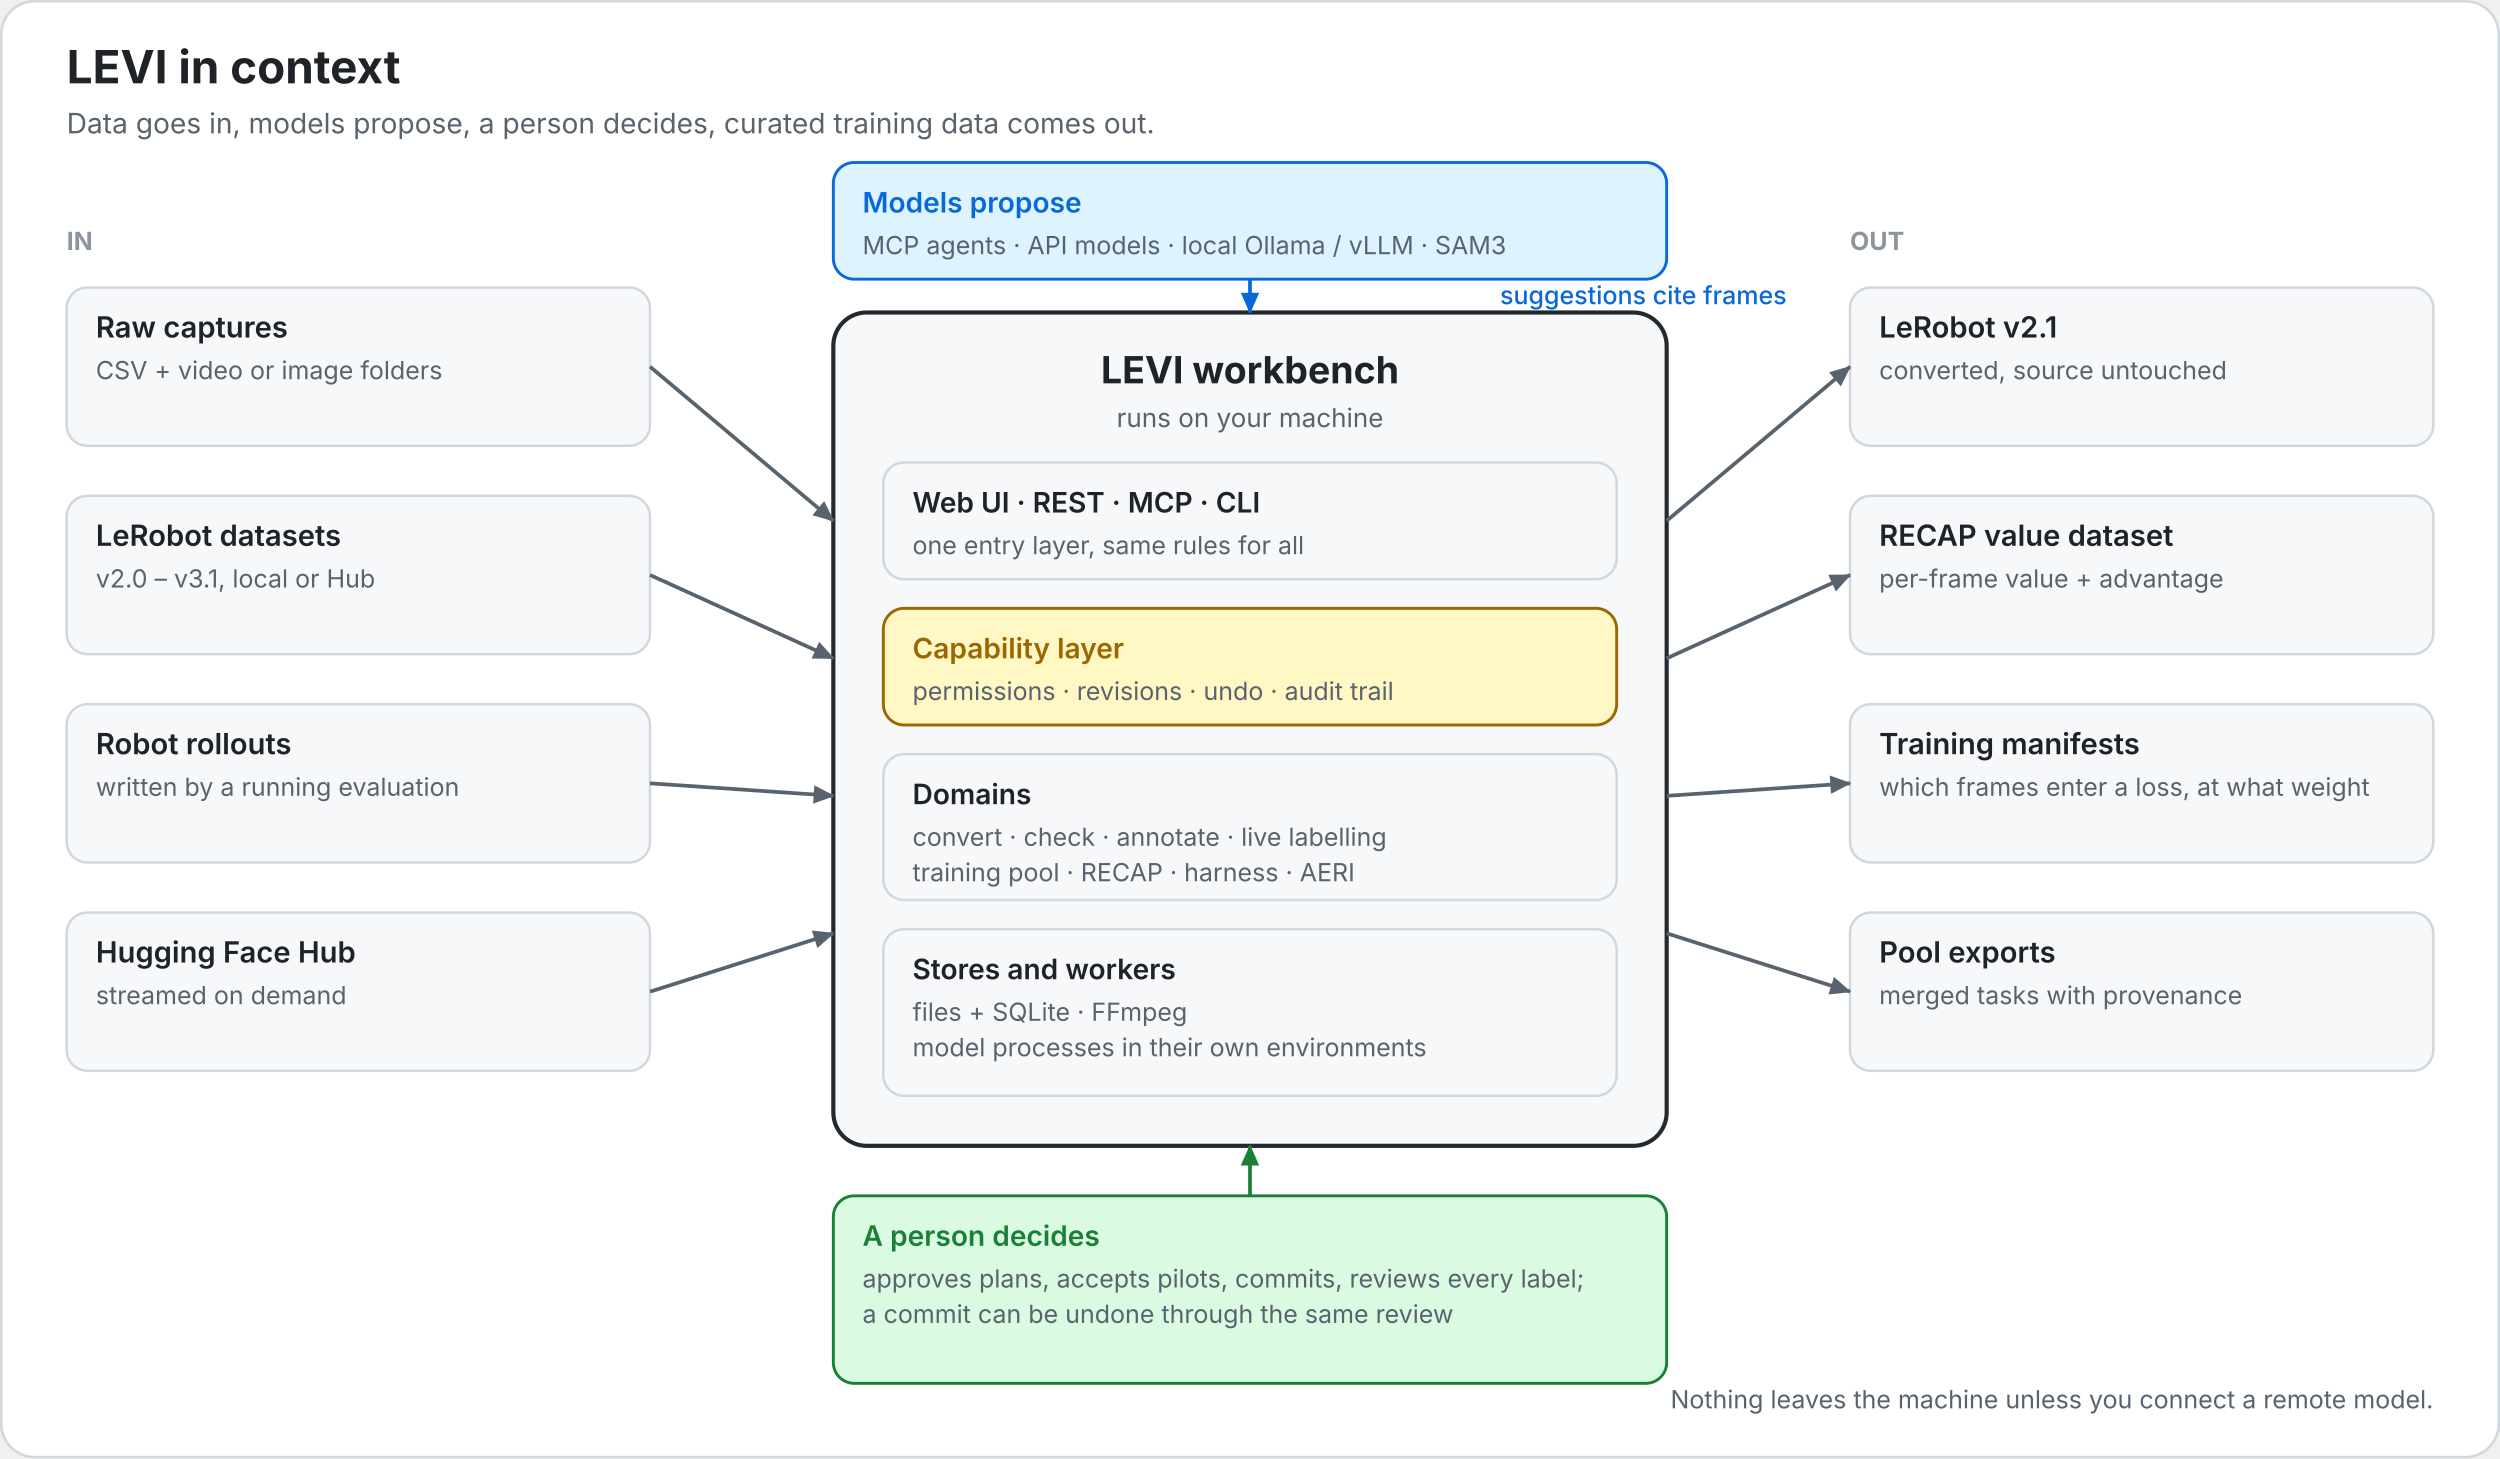
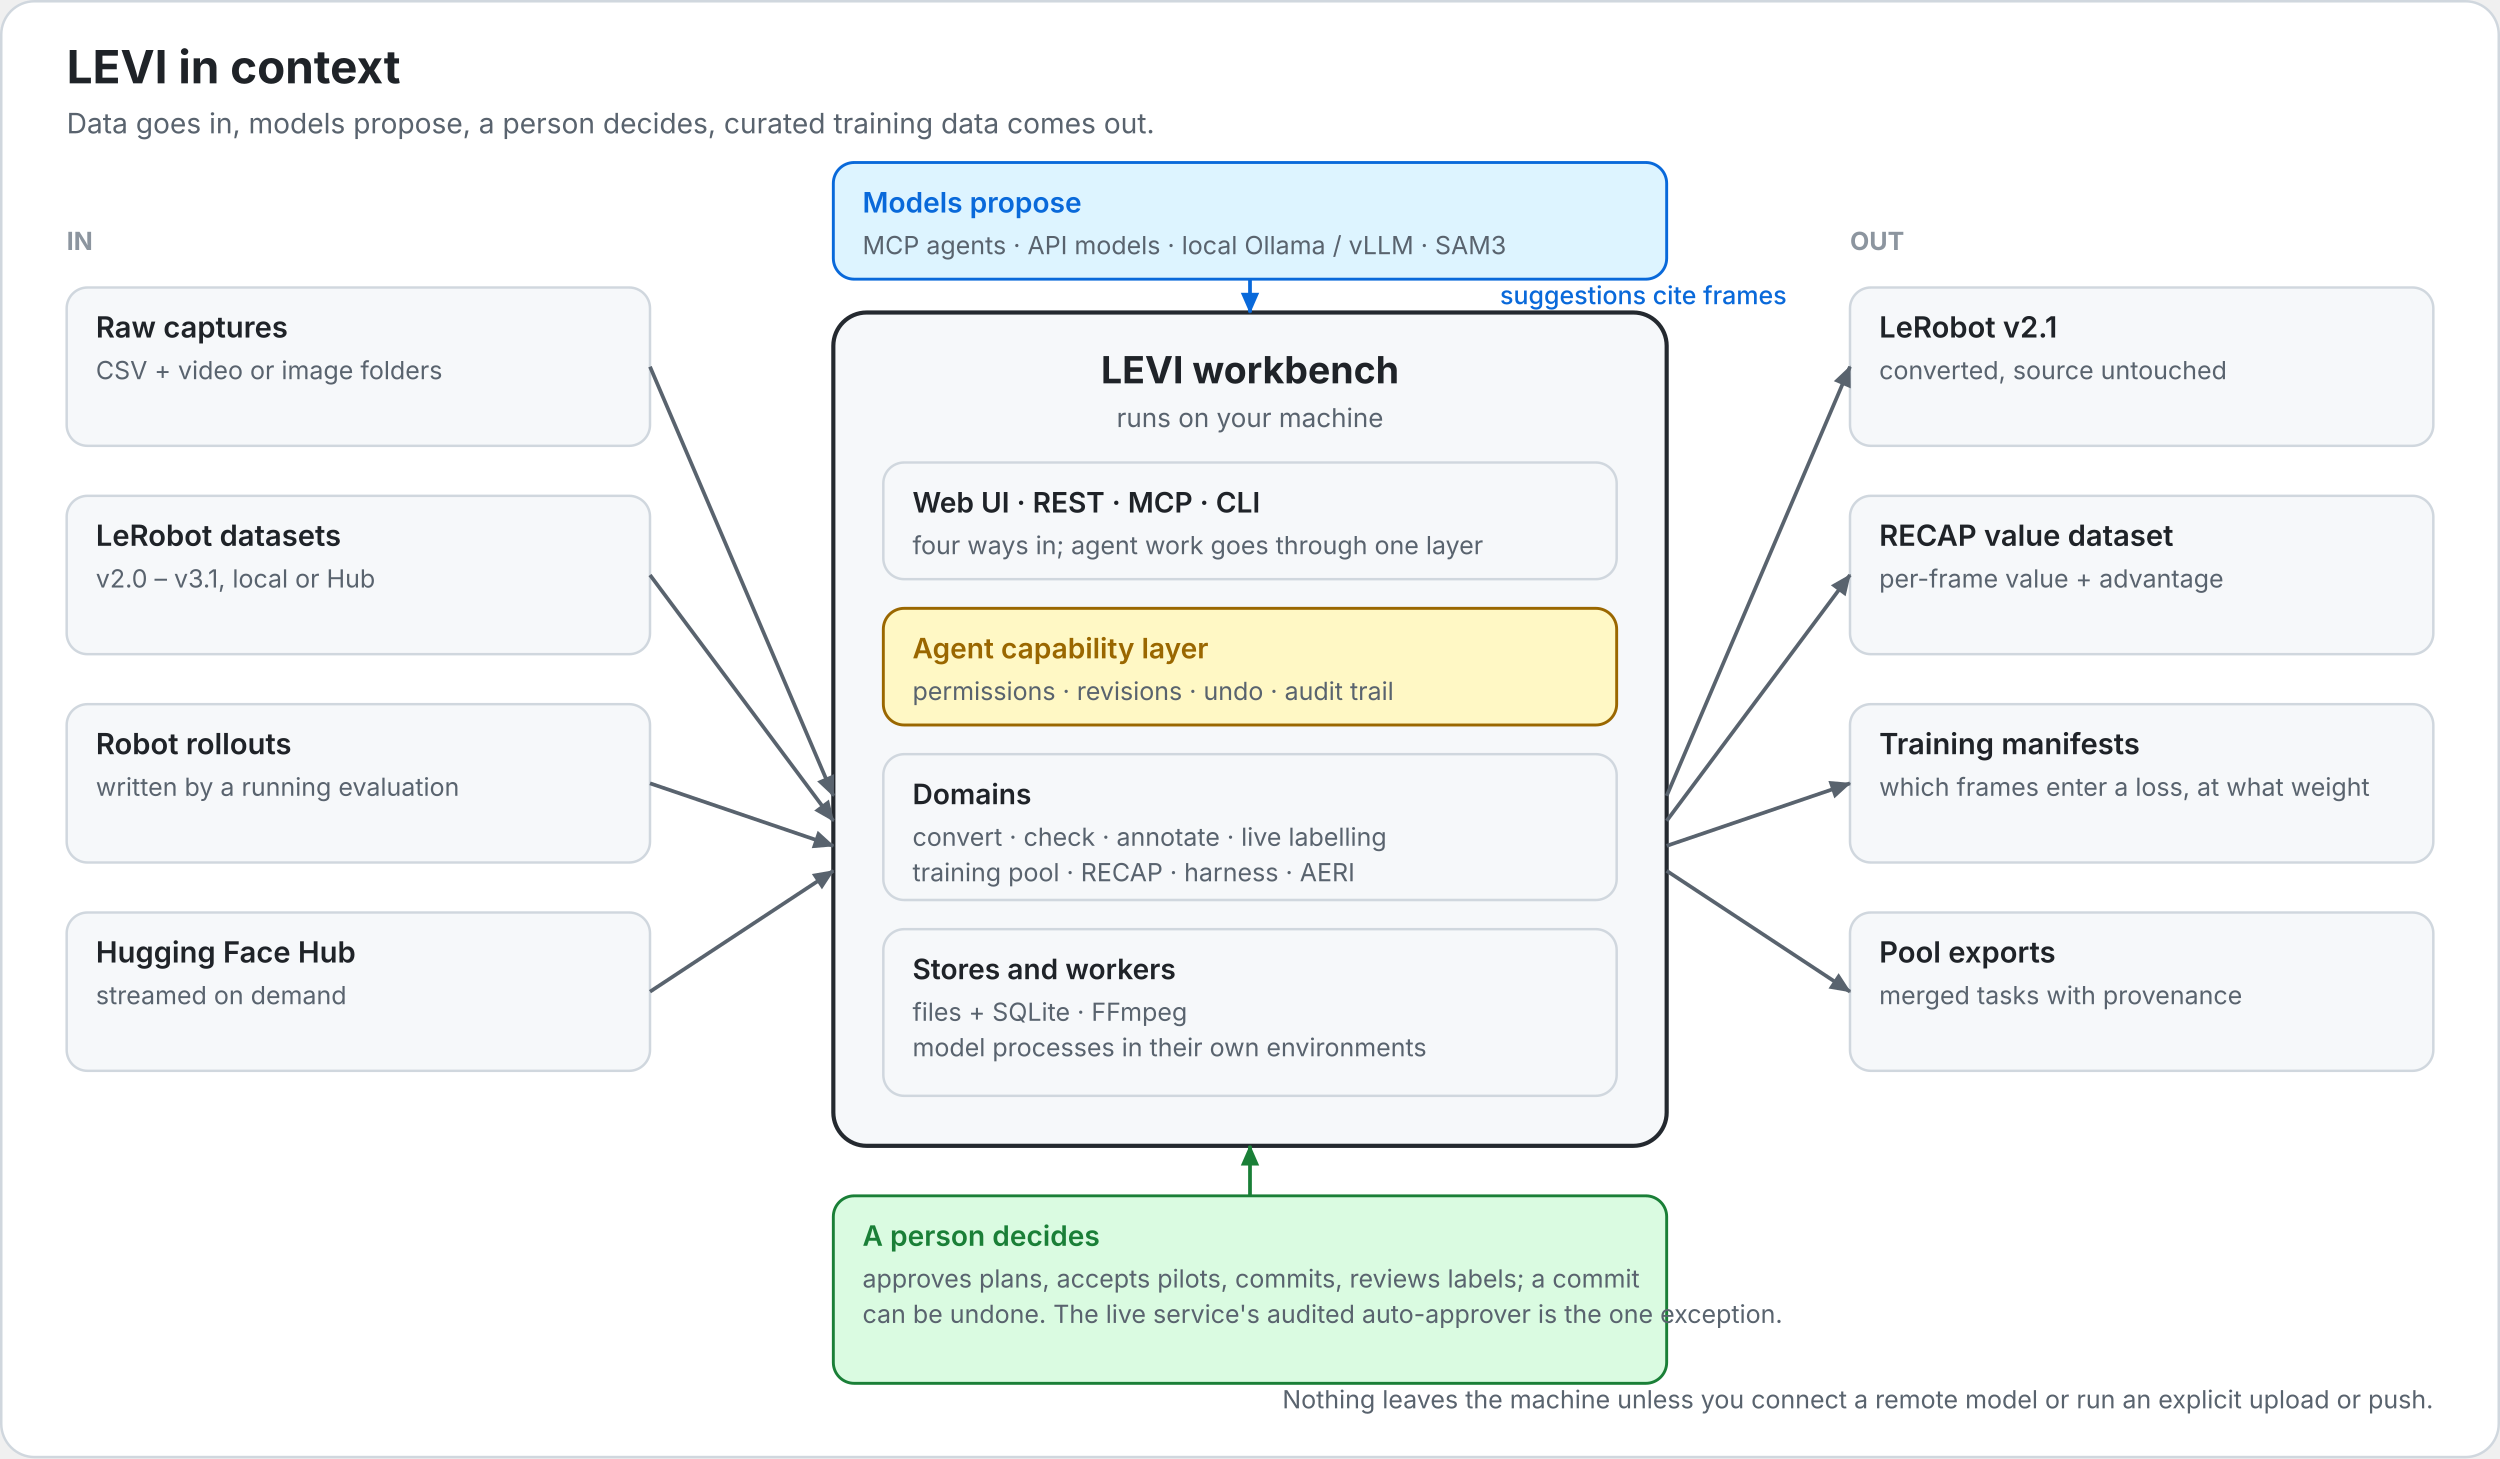
<svg xmlns="http://www.w3.org/2000/svg" viewBox="0 0 1200 700" width="1200" height="700" role="img" aria-labelledby="t d">
  <defs>
    <marker id="a_model" viewBox="0 0 10 10" refX="8.5" refY="5" markerWidth="7" markerHeight="7" orient="auto">
      <path d="M1 1.5 L9 5 L1 8.5 Z" fill="#0969da" />
    </marker>
    <marker id="a_person" viewBox="0 0 10 10" refX="8.5" refY="5" markerWidth="7" markerHeight="7" orient="auto">
      <path d="M1 1.5 L9 5 L1 8.5 Z" fill="#1a7f37" />
    </marker>
    <marker id="a_soft" viewBox="0 0 10 10" refX="8.5" refY="5" markerWidth="7" markerHeight="7" orient="auto">
      <path d="M1 1.5 L9 5 L1 8.5 Z" fill="#59636e" />
    </marker>
  </defs>
  <rect x="0.6" y="0.6" width="1198.8" height="698.8" rx="16" fill="#ffffff" stroke="#d0d7de" stroke-width="1.2" />
  <text x="32" y="40" font-family="Inter, -apple-system, 'Segoe UI', Roboto, 'Noto Sans', Helvetica, Arial, sans-serif" font-size="22" font-weight="700" text-anchor="start" fill="#1f2328">LEVI in context</text>
  <text x="32" y="64" font-family="Inter, -apple-system, 'Segoe UI', Roboto, 'Noto Sans', Helvetica, Arial, sans-serif" font-size="13.5" font-weight="400" text-anchor="start" fill="#59636e">Data goes in, models propose, a person decides, curated training data comes out.</text>
  <rect x="400" y="150" width="400" height="400" rx="16" fill="#f6f8fa" stroke="#24292f" stroke-width="2" />
  <text x="600" y="184" font-family="Inter, -apple-system, 'Segoe UI', Roboto, 'Noto Sans', Helvetica, Arial, sans-serif" font-size="18" font-weight="700" text-anchor="middle" fill="#1f2328">LEVI workbench</text>
  <text x="600" y="205" font-family="Inter, -apple-system, 'Segoe UI', Roboto, 'Noto Sans', Helvetica, Arial, sans-serif" font-size="12.5" font-weight="400" text-anchor="middle" fill="#59636e">runs on your machine</text>
  <rect x="424" y="222" width="352" height="56" rx="10" fill="#f6f8fa" stroke="#d0d7de" stroke-width="1.2" />
  <text x="438" y="246" font-family="Inter, -apple-system, 'Segoe UI', Roboto, 'Noto Sans', Helvetica, Arial, sans-serif" font-size="13.5" font-weight="600" text-anchor="start" fill="#1f2328">Web UI · REST · MCP · CLI</text>
-   <text x="438" y="266" font-family="Inter, -apple-system, 'Segoe UI', Roboto, 'Noto Sans', Helvetica, Arial, sans-serif" font-size="12" font-weight="400" text-anchor="start" fill="#59636e">one entry layer, same rules for all</text>
+   <text x="438" y="266" font-family="Inter, -apple-system, 'Segoe UI', Roboto, 'Noto Sans', Helvetica, Arial, sans-serif" font-size="12" font-weight="400" text-anchor="start" fill="#59636e">four ways in; agent work goes through one layer</text>
  <rect x="424" y="292" width="352" height="56" rx="10" fill="#fff8c5" stroke="#9a6700" stroke-width="1.4" />
-   <text x="438" y="316" font-family="Inter, -apple-system, 'Segoe UI', Roboto, 'Noto Sans', Helvetica, Arial, sans-serif" font-size="13.5" font-weight="600" text-anchor="start" fill="#9a6700">Capability layer</text>
+   <text x="438" y="316" font-family="Inter, -apple-system, 'Segoe UI', Roboto, 'Noto Sans', Helvetica, Arial, sans-serif" font-size="13.5" font-weight="600" text-anchor="start" fill="#9a6700">Agent capability layer</text>
  <text x="438" y="336" font-family="Inter, -apple-system, 'Segoe UI', Roboto, 'Noto Sans', Helvetica, Arial, sans-serif" font-size="12" font-weight="400" text-anchor="start" fill="#59636e">permissions · revisions · undo · audit trail</text>
  <rect x="424" y="362" width="352" height="70" rx="10" fill="#f6f8fa" stroke="#d0d7de" stroke-width="1.2" />
  <text x="438" y="386" font-family="Inter, -apple-system, 'Segoe UI', Roboto, 'Noto Sans', Helvetica, Arial, sans-serif" font-size="13.5" font-weight="600" text-anchor="start" fill="#1f2328">Domains</text>
  <text x="438" y="406" font-family="Inter, -apple-system, 'Segoe UI', Roboto, 'Noto Sans', Helvetica, Arial, sans-serif" font-size="12" font-weight="400" text-anchor="start" fill="#59636e">convert · check · annotate · live labelling</text>
  <text x="438" y="423" font-family="Inter, -apple-system, 'Segoe UI', Roboto, 'Noto Sans', Helvetica, Arial, sans-serif" font-size="12" font-weight="400" text-anchor="start" fill="#59636e">training pool · RECAP · harness · AERI</text>
  <rect x="424" y="446" width="352" height="80" rx="10" fill="#f6f8fa" stroke="#d0d7de" stroke-width="1.2" />
  <text x="438" y="470" font-family="Inter, -apple-system, 'Segoe UI', Roboto, 'Noto Sans', Helvetica, Arial, sans-serif" font-size="13.5" font-weight="600" text-anchor="start" fill="#1f2328">Stores and workers</text>
  <text x="438" y="490" font-family="Inter, -apple-system, 'Segoe UI', Roboto, 'Noto Sans', Helvetica, Arial, sans-serif" font-size="12" font-weight="400" text-anchor="start" fill="#59636e">files + SQLite · FFmpeg</text>
  <text x="438" y="507" font-family="Inter, -apple-system, 'Segoe UI', Roboto, 'Noto Sans', Helvetica, Arial, sans-serif" font-size="12" font-weight="400" text-anchor="start" fill="#59636e">model processes in their own environments</text>
  <text x="32" y="120" font-family="Inter, -apple-system, 'Segoe UI', Roboto, 'Noto Sans', Helvetica, Arial, sans-serif" font-size="12" font-weight="700" text-anchor="start" fill="#8c959f">IN</text>
  <rect x="32" y="138" width="280" height="76" rx="10" fill="#f6f8fa" stroke="#d0d7de" stroke-width="1.2" />
  <text x="46" y="162" font-family="Inter, -apple-system, 'Segoe UI', Roboto, 'Noto Sans', Helvetica, Arial, sans-serif" font-size="14" font-weight="600" text-anchor="start" fill="#1f2328">Raw captures</text>
  <text x="46" y="182" font-family="Inter, -apple-system, 'Segoe UI', Roboto, 'Noto Sans', Helvetica, Arial, sans-serif" font-size="12" font-weight="400" text-anchor="start" fill="#59636e">CSV + video or image folders</text>
-   <path d="M312 176 L400 250" fill="none" stroke="#59636e" stroke-width="1.8" stroke-linejoin="round" marker-end="url(#a_soft)" />
+   <path d="M312 176 L400 382" fill="none" stroke="#59636e" stroke-width="1.8" stroke-linejoin="round" marker-end="url(#a_soft)" />
  <rect x="32" y="238" width="280" height="76" rx="10" fill="#f6f8fa" stroke="#d0d7de" stroke-width="1.2" />
  <text x="46" y="262" font-family="Inter, -apple-system, 'Segoe UI', Roboto, 'Noto Sans', Helvetica, Arial, sans-serif" font-size="14" font-weight="600" text-anchor="start" fill="#1f2328">LeRobot datasets</text>
  <text x="46" y="282" font-family="Inter, -apple-system, 'Segoe UI', Roboto, 'Noto Sans', Helvetica, Arial, sans-serif" font-size="12" font-weight="400" text-anchor="start" fill="#59636e">v2.0 – v3.1, local or Hub</text>
-   <path d="M312 276 L400 316" fill="none" stroke="#59636e" stroke-width="1.8" stroke-linejoin="round" marker-end="url(#a_soft)" />
+   <path d="M312 276 L400 394" fill="none" stroke="#59636e" stroke-width="1.8" stroke-linejoin="round" marker-end="url(#a_soft)" />
  <rect x="32" y="338" width="280" height="76" rx="10" fill="#f6f8fa" stroke="#d0d7de" stroke-width="1.2" />
  <text x="46" y="362" font-family="Inter, -apple-system, 'Segoe UI', Roboto, 'Noto Sans', Helvetica, Arial, sans-serif" font-size="14" font-weight="600" text-anchor="start" fill="#1f2328">Robot rollouts</text>
  <text x="46" y="382" font-family="Inter, -apple-system, 'Segoe UI', Roboto, 'Noto Sans', Helvetica, Arial, sans-serif" font-size="12" font-weight="400" text-anchor="start" fill="#59636e">written by a running evaluation</text>
-   <path d="M312 376 L400 382" fill="none" stroke="#59636e" stroke-width="1.8" stroke-linejoin="round" marker-end="url(#a_soft)" />
+   <path d="M312 376 L400 406" fill="none" stroke="#59636e" stroke-width="1.8" stroke-linejoin="round" marker-end="url(#a_soft)" />
  <rect x="32" y="438" width="280" height="76" rx="10" fill="#f6f8fa" stroke="#d0d7de" stroke-width="1.2" />
  <text x="46" y="462" font-family="Inter, -apple-system, 'Segoe UI', Roboto, 'Noto Sans', Helvetica, Arial, sans-serif" font-size="14" font-weight="600" text-anchor="start" fill="#1f2328">Hugging Face Hub</text>
  <text x="46" y="482" font-family="Inter, -apple-system, 'Segoe UI', Roboto, 'Noto Sans', Helvetica, Arial, sans-serif" font-size="12" font-weight="400" text-anchor="start" fill="#59636e">streamed on demand</text>
-   <path d="M312 476 L400 448" fill="none" stroke="#59636e" stroke-width="1.8" stroke-linejoin="round" marker-end="url(#a_soft)" />
+   <path d="M312 476 L400 418" fill="none" stroke="#59636e" stroke-width="1.8" stroke-linejoin="round" marker-end="url(#a_soft)" />
  <text x="888" y="120" font-family="Inter, -apple-system, 'Segoe UI', Roboto, 'Noto Sans', Helvetica, Arial, sans-serif" font-size="12" font-weight="700" text-anchor="start" fill="#8c959f">OUT</text>
  <rect x="888" y="138" width="280" height="76" rx="10" fill="#f6f8fa" stroke="#d0d7de" stroke-width="1.2" />
  <text x="902" y="162" font-family="Inter, -apple-system, 'Segoe UI', Roboto, 'Noto Sans', Helvetica, Arial, sans-serif" font-size="14" font-weight="600" text-anchor="start" fill="#1f2328">LeRobot v2.1</text>
  <text x="902" y="182" font-family="Inter, -apple-system, 'Segoe UI', Roboto, 'Noto Sans', Helvetica, Arial, sans-serif" font-size="12" font-weight="400" text-anchor="start" fill="#59636e">converted, source untouched</text>
-   <path d="M800 250 L888 176" fill="none" stroke="#59636e" stroke-width="1.8" stroke-linejoin="round" marker-end="url(#a_soft)" />
+   <path d="M800 382 L888 176" fill="none" stroke="#59636e" stroke-width="1.8" stroke-linejoin="round" marker-end="url(#a_soft)" />
  <rect x="888" y="238" width="280" height="76" rx="10" fill="#f6f8fa" stroke="#d0d7de" stroke-width="1.2" />
  <text x="902" y="262" font-family="Inter, -apple-system, 'Segoe UI', Roboto, 'Noto Sans', Helvetica, Arial, sans-serif" font-size="14" font-weight="600" text-anchor="start" fill="#1f2328">RECAP value dataset</text>
  <text x="902" y="282" font-family="Inter, -apple-system, 'Segoe UI', Roboto, 'Noto Sans', Helvetica, Arial, sans-serif" font-size="12" font-weight="400" text-anchor="start" fill="#59636e">per-frame value + advantage</text>
-   <path d="M800 316 L888 276" fill="none" stroke="#59636e" stroke-width="1.8" stroke-linejoin="round" marker-end="url(#a_soft)" />
+   <path d="M800 394 L888 276" fill="none" stroke="#59636e" stroke-width="1.8" stroke-linejoin="round" marker-end="url(#a_soft)" />
  <rect x="888" y="338" width="280" height="76" rx="10" fill="#f6f8fa" stroke="#d0d7de" stroke-width="1.2" />
  <text x="902" y="362" font-family="Inter, -apple-system, 'Segoe UI', Roboto, 'Noto Sans', Helvetica, Arial, sans-serif" font-size="14" font-weight="600" text-anchor="start" fill="#1f2328">Training manifests</text>
  <text x="902" y="382" font-family="Inter, -apple-system, 'Segoe UI', Roboto, 'Noto Sans', Helvetica, Arial, sans-serif" font-size="12" font-weight="400" text-anchor="start" fill="#59636e">which frames enter a loss, at what weight</text>
-   <path d="M800 382 L888 376" fill="none" stroke="#59636e" stroke-width="1.8" stroke-linejoin="round" marker-end="url(#a_soft)" />
+   <path d="M800 406 L888 376" fill="none" stroke="#59636e" stroke-width="1.8" stroke-linejoin="round" marker-end="url(#a_soft)" />
  <rect x="888" y="438" width="280" height="76" rx="10" fill="#f6f8fa" stroke="#d0d7de" stroke-width="1.2" />
  <text x="902" y="462" font-family="Inter, -apple-system, 'Segoe UI', Roboto, 'Noto Sans', Helvetica, Arial, sans-serif" font-size="14" font-weight="600" text-anchor="start" fill="#1f2328">Pool exports</text>
  <text x="902" y="482" font-family="Inter, -apple-system, 'Segoe UI', Roboto, 'Noto Sans', Helvetica, Arial, sans-serif" font-size="12" font-weight="400" text-anchor="start" fill="#59636e">merged tasks with provenance</text>
-   <path d="M800 448 L888 476" fill="none" stroke="#59636e" stroke-width="1.8" stroke-linejoin="round" marker-end="url(#a_soft)" />
+   <path d="M800 418 L888 476" fill="none" stroke="#59636e" stroke-width="1.8" stroke-linejoin="round" marker-end="url(#a_soft)" />
  <rect x="400" y="78" width="400" height="56" rx="10" fill="#ddf4ff" stroke="#0969da" stroke-width="1.4" />
  <text x="414" y="102" font-family="Inter, -apple-system, 'Segoe UI', Roboto, 'Noto Sans', Helvetica, Arial, sans-serif" font-size="13.5" font-weight="600" text-anchor="start" fill="#0969da">Models propose</text>
  <text x="414" y="122" font-family="Inter, -apple-system, 'Segoe UI', Roboto, 'Noto Sans', Helvetica, Arial, sans-serif" font-size="12" font-weight="400" text-anchor="start" fill="#59636e">MCP agents · API models · local Ollama / vLLM · SAM3</text>
  <path d="M600 134 L600 150" fill="none" stroke="#0969da" stroke-width="1.8" stroke-linejoin="round" marker-end="url(#a_model)" />
  <text x="720" y="146" font-family="Inter, -apple-system, 'Segoe UI', Roboto, 'Noto Sans', Helvetica, Arial, sans-serif" font-size="12" font-weight="500" text-anchor="start" fill="#0969da">suggestions cite frames</text>
  <rect x="400" y="574" width="400" height="90" rx="10" fill="#dafbe1" stroke="#1a7f37" stroke-width="1.4" />
  <text x="414" y="598" font-family="Inter, -apple-system, 'Segoe UI', Roboto, 'Noto Sans', Helvetica, Arial, sans-serif" font-size="13.5" font-weight="600" text-anchor="start" fill="#1a7f37">A person decides</text>
-   <text x="414" y="618" font-family="Inter, -apple-system, 'Segoe UI', Roboto, 'Noto Sans', Helvetica, Arial, sans-serif" font-size="12" font-weight="400" text-anchor="start" fill="#59636e">approves plans, accepts pilots, commits, reviews every label;</text>
-   <text x="414" y="635" font-family="Inter, -apple-system, 'Segoe UI', Roboto, 'Noto Sans', Helvetica, Arial, sans-serif" font-size="12" font-weight="400" text-anchor="start" fill="#59636e">a commit can be undone through the same review</text>
+   <text x="414" y="618" font-family="Inter, -apple-system, 'Segoe UI', Roboto, 'Noto Sans', Helvetica, Arial, sans-serif" font-size="12" font-weight="400" text-anchor="start" fill="#59636e">approves plans, accepts pilots, commits, reviews labels; a commit</text>
+   <text x="414" y="635" font-family="Inter, -apple-system, 'Segoe UI', Roboto, 'Noto Sans', Helvetica, Arial, sans-serif" font-size="12" font-weight="400" text-anchor="start" fill="#59636e">can be undone. The live service's audited auto-approver is the one exception.</text>
  <path d="M600 574 L600 550" fill="none" stroke="#1a7f37" stroke-width="1.8" stroke-linejoin="round" marker-end="url(#a_person)" />
-   <text x="1168" y="676" font-family="Inter, -apple-system, 'Segoe UI', Roboto, 'Noto Sans', Helvetica, Arial, sans-serif" font-size="12" font-weight="400" text-anchor="end" fill="#59636e">Nothing leaves the machine unless you connect a remote model.</text>
+   <text x="1168" y="676" font-family="Inter, -apple-system, 'Segoe UI', Roboto, 'Noto Sans', Helvetica, Arial, sans-serif" font-size="12" font-weight="400" text-anchor="end" fill="#59636e">Nothing leaves the machine unless you connect a remote model or run an explicit upload or push.</text>
</svg>
